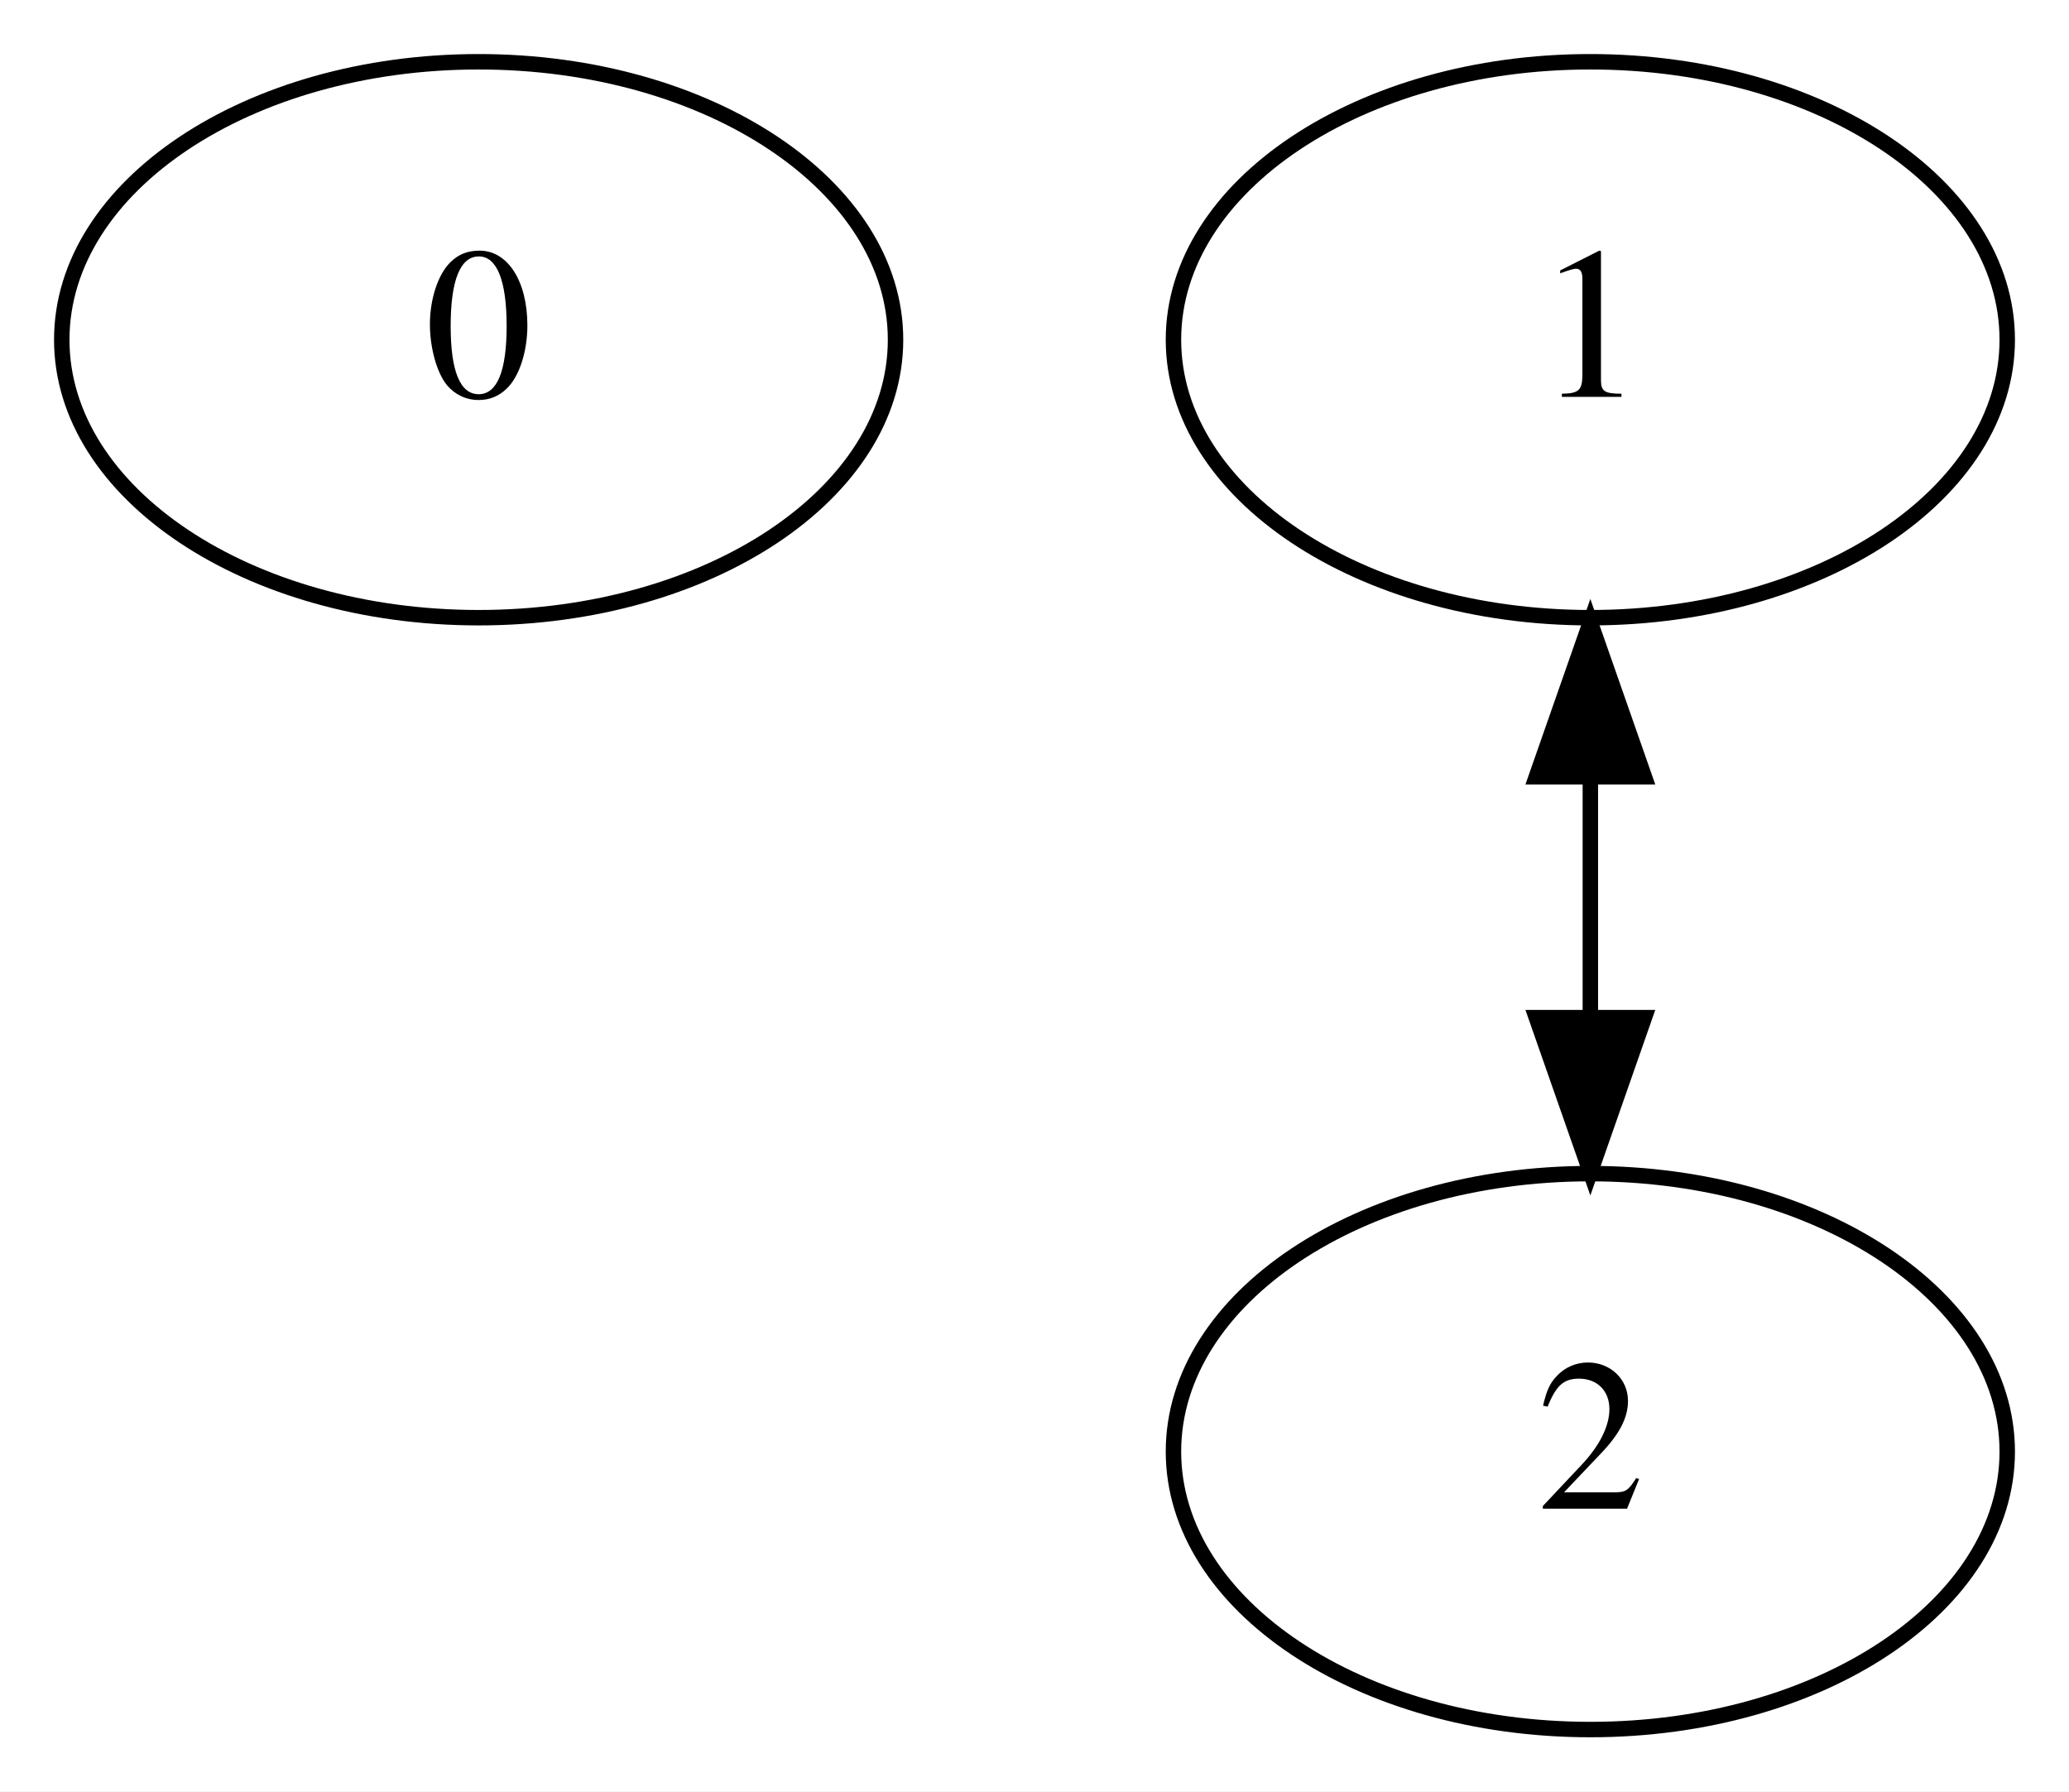
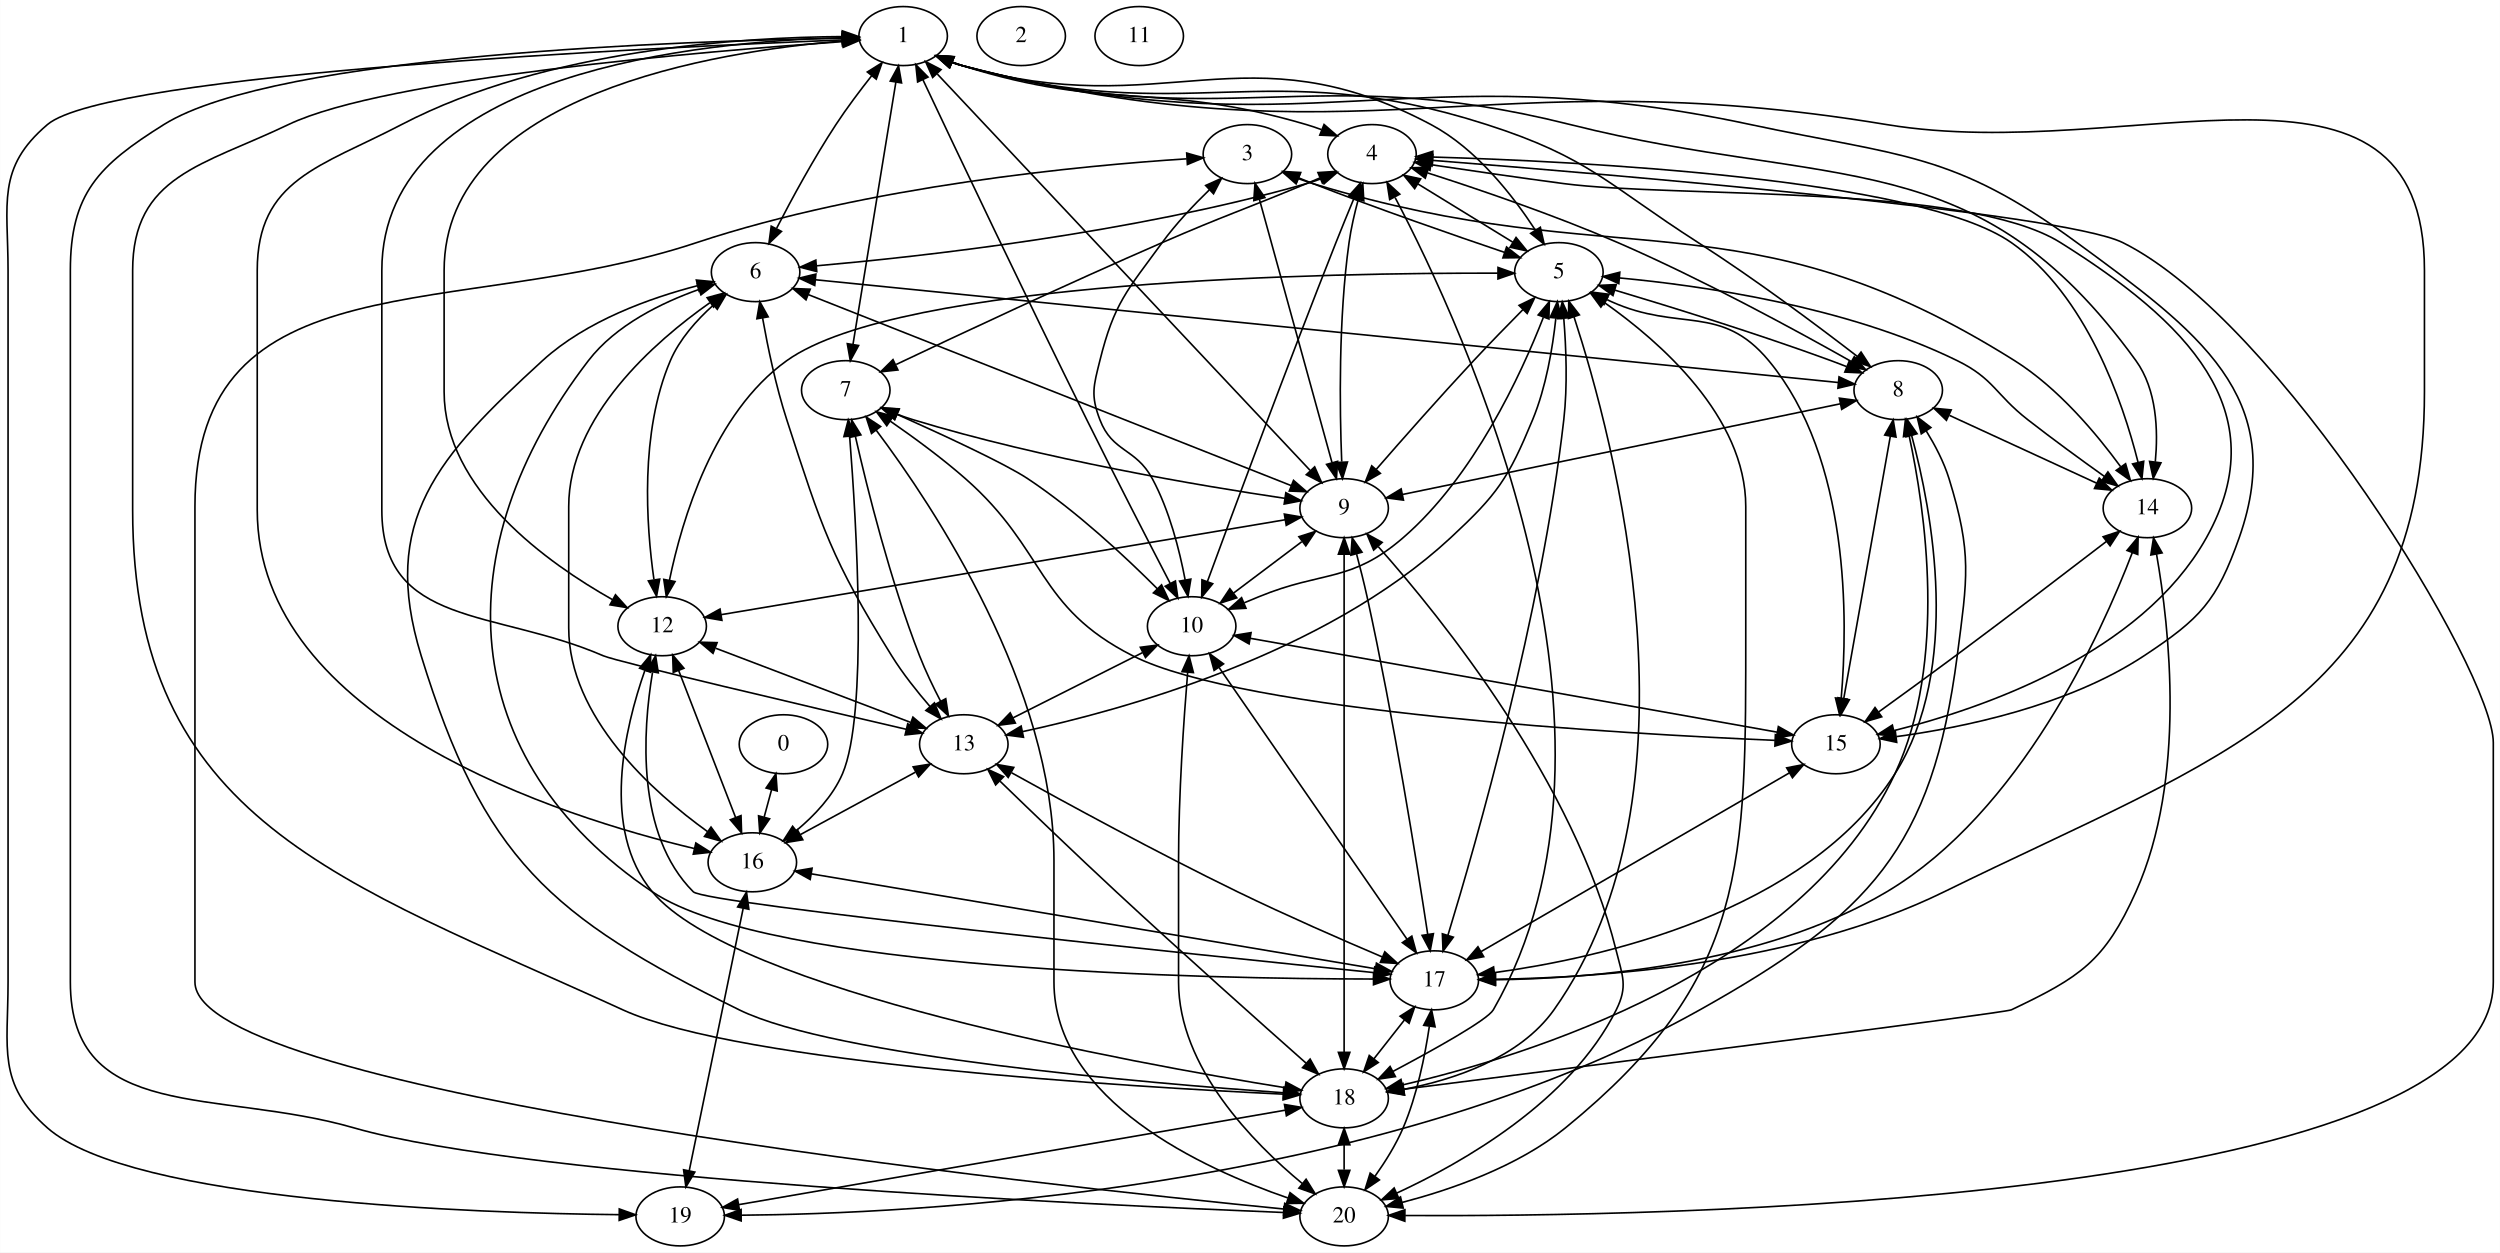
- <svg xmlns="http://www.w3.org/2000/svg" width="134pt" height="116pt" viewBox="0.00 0.00 134.00 116.00">
-   <g id="graph0" class="graph" transform="scale(1 1) rotate(0) translate(4 112)">
-     <polygon fill="white" stroke="transparent" points="-4,4 -4,-112 130,-112 130,4 -4,4" />
+ <svg xmlns="http://www.w3.org/2000/svg" width="1525pt" height="764pt" viewBox="0.00 0.00 1524.83 764.00">
+   <g id="graph0" class="graph" transform="scale(1 1) rotate(0) translate(4 760)">
+     <polygon fill="white" stroke="transparent" points="-4,4 -4,-760 1520.83,-760 1520.83,4 -4,4" />
    <g id="node1" class="node">
-       <ellipse fill="none" stroke="black" cx="27" cy="-90" rx="27" ry="18" />
-       <text text-anchor="middle" x="27" y="-86.3" font-family="Times,serif" font-size="14.00">0</text>
+       <ellipse fill="none" stroke="black" cx="473.83" cy="-306" rx="27" ry="18" />
+       <text text-anchor="middle" x="473.83" y="-302.3" font-family="Times,serif" font-size="14.00">0</text>
    </g>
    <g id="node2" class="node">
-       <ellipse fill="none" stroke="black" cx="99" cy="-90" rx="27" ry="18" />
-       <text text-anchor="middle" x="99" y="-86.3" font-family="Times,serif" font-size="14.00">1</text>
+       <ellipse fill="none" stroke="black" cx="454.83" cy="-234" rx="27" ry="18" />
+       <text text-anchor="middle" x="454.83" y="-230.3" font-family="Times,serif" font-size="14.00">16</text>
+     </g>
+     <g id="edge1" class="edge">
+       <path fill="none" stroke="black" d="M466.54,-278.14C465.07,-272.74 463.53,-267.06 462.07,-261.67" />
+       <polygon fill="black" stroke="black" points="463.23,-279.32 469.23,-288.05 469.99,-277.49 463.23,-279.32" />
+       <polygon fill="black" stroke="black" points="465.38,-260.52 459.39,-251.79 458.63,-262.36 465.38,-260.52" />
+     </g>
+     <g id="node15" class="node">
+       <ellipse fill="none" stroke="black" cx="870.83" cy="-162" rx="27" ry="18" />
+       <text text-anchor="middle" x="870.83" y="-158.3" font-family="Times,serif" font-size="14.00">17</text>
+     </g>
+     <g id="edge82" class="edge">
+       <path fill="none" stroke="black" d="M490.73,-226.96C569.39,-213.72 756.19,-182.29 834.89,-169.05" />
+       <polygon fill="black" stroke="black" points="490.13,-223.51 480.85,-228.62 491.29,-230.41 490.13,-223.51" />
+       <polygon fill="black" stroke="black" points="835.54,-172.49 844.82,-167.38 834.37,-165.59 835.54,-172.49" />
+     </g>
+     <g id="node17" class="node">
+       <ellipse fill="none" stroke="black" cx="410.83" cy="-18" rx="27" ry="18" />
+       <text text-anchor="middle" x="410.83" y="-14.3" font-family="Times,serif" font-size="14.00">19</text>
+     </g>
+     <g id="edge83" class="edge">
+       <path fill="none" stroke="black" d="M449.27,-205.97C440.8,-164.78 424.77,-86.78 416.33,-45.76" />
+       <polygon fill="black" stroke="black" points="445.86,-206.76 451.3,-215.85 452.72,-205.35 445.86,-206.76" />
+       <polygon fill="black" stroke="black" points="419.75,-45.03 414.31,-35.94 412.9,-46.44 419.75,-45.03" />
    </g>
    <g id="node3" class="node">
-       <ellipse fill="none" stroke="black" cx="99" cy="-18" rx="27" ry="18" />
-       <text text-anchor="middle" x="99" y="-14.3" font-family="Times,serif" font-size="14.00">2</text>
-     </g>
-     <g id="edge1" class="edge">
-       <path fill="none" stroke="black" d="M99,-61.67C99,-56.69 99,-51.49 99,-46.51" />
-       <polygon fill="black" stroke="black" points="95.5,-61.7 99,-71.7 102.5,-61.7 95.5,-61.7" />
-       <polygon fill="black" stroke="black" points="102.5,-46.1 99,-36.1 95.5,-46.1 102.5,-46.1" />
+       <ellipse fill="none" stroke="black" cx="546.83" cy="-738" rx="27" ry="18" />
+       <text text-anchor="middle" x="546.83" y="-734.3" font-family="Times,serif" font-size="14.00">1</text>
+     </g>
+     <g id="edge13" class="edge">
+       <path fill="none" stroke="black" d="M509.58,-737.69C449.54,-737.28 329.2,-730.15 240.83,-684 191.52,-658.25 152.83,-650.63 152.83,-595 152.83,-595 152.83,-595 152.83,-449 152.83,-319.7 339.4,-261.45 419.26,-242.44" />
+       <polygon fill="black" stroke="black" points="509.72,-741.19 519.72,-737.69 509.72,-734.19 509.72,-741.19" />
+       <polygon fill="black" stroke="black" points="420.38,-245.77 429.34,-240.12 418.81,-238.95 420.38,-245.77" />
+     </g>
+     <g id="node4" class="node">
+       <ellipse fill="none" stroke="black" cx="832.83" cy="-666" rx="27" ry="18" />
+       <text text-anchor="middle" x="832.83" y="-662.3" font-family="Times,serif" font-size="14.00">4</text>
+     </g>
+     <g id="edge2" class="edge">
+       <path fill="none" stroke="black" d="M576.99,-722.05C578.94,-721.3 580.9,-720.61 582.83,-720 673.14,-691.52 701.98,-710.7 792.83,-684 795.85,-683.11 798.94,-682.07 802,-680.93" />
+       <polygon fill="black" stroke="black" points="575.22,-718.99 567.38,-726.12 577.96,-725.44 575.22,-718.99" />
+       <polygon fill="black" stroke="black" points="803.59,-684.07 811.58,-677.11 800.99,-677.57 803.59,-684.07" />
+     </g>
+     <g id="node5" class="node">
+       <ellipse fill="none" stroke="black" cx="946.83" cy="-594" rx="27" ry="18" />
+       <text text-anchor="middle" x="946.83" y="-590.3" font-family="Times,serif" font-size="14.00">5</text>
+     </g>
+     <g id="edge3" class="edge">
+       <path fill="none" stroke="black" d="M576.96,-721.94C578.92,-721.22 580.89,-720.56 582.83,-720 705.84,-684.2 755.68,-744.09 868.83,-684 896.49,-669.31 918.87,-640.56 932.44,-619.7" />
+       <polygon fill="black" stroke="black" points="575.22,-718.88 567.33,-725.96 577.91,-725.34 575.22,-718.88" />
+       <polygon fill="black" stroke="black" points="935.53,-621.36 937.88,-611.03 929.6,-617.64 935.53,-621.36" />
+     </g>
+     <g id="node6" class="node">
+       <ellipse fill="none" stroke="black" cx="456.83" cy="-594" rx="27" ry="18" />
+       <text text-anchor="middle" x="456.83" y="-590.3" font-family="Times,serif" font-size="14.00">6</text>
+     </g>
+     <g id="edge4" class="edge">
+       <path fill="none" stroke="black" d="M527.68,-713.86C520.5,-704.78 512.48,-694.13 505.83,-684 492.35,-663.47 479.04,-638.95 469.7,-620.85" />
+       <polygon fill="black" stroke="black" points="524.98,-716.09 533.97,-721.7 530.44,-711.71 524.98,-716.09" />
+       <polygon fill="black" stroke="black" points="472.61,-618.84 464.95,-611.52 466.37,-622.02 472.61,-618.84" />
+     </g>
+     <g id="node7" class="node">
+       <ellipse fill="none" stroke="black" cx="511.83" cy="-522" rx="27" ry="18" />
+       <text text-anchor="middle" x="511.83" y="-518.3" font-family="Times,serif" font-size="14.00">7</text>
+     </g>
+     <g id="edge5" class="edge">
+       <path fill="none" stroke="black" d="M542.41,-709.97C535.69,-668.87 522.97,-591.11 516.25,-550.02" />
+       <polygon fill="black" stroke="black" points="538.96,-710.55 544.02,-719.85 545.86,-709.42 538.96,-710.55" />
+       <polygon fill="black" stroke="black" points="519.67,-549.24 514.6,-539.94 512.76,-550.37 519.67,-549.24" />
+     </g>
+     <g id="node8" class="node">
+       <ellipse fill="none" stroke="black" cx="1153.83" cy="-522" rx="27" ry="18" />
+       <text text-anchor="middle" x="1153.83" y="-518.3" font-family="Times,serif" font-size="14.00">8</text>
+     </g>
+     <g id="edge6" class="edge">
+       <path fill="none" stroke="black" d="M576.95,-721.91C578.91,-721.2 580.88,-720.55 582.83,-720 720.51,-680.92 766.56,-727.73 902.83,-684 965.35,-663.94 976.54,-647.41 1031.83,-612 1066.59,-589.74 1104.74,-561.2 1128.96,-542.52" />
+       <polygon fill="black" stroke="black" points="575.21,-718.84 567.32,-725.91 577.9,-725.31 575.21,-718.84" />
+       <polygon fill="black" stroke="black" points="1131.16,-545.24 1136.92,-536.35 1126.87,-539.71 1131.16,-545.24" />
+     </g>
+     <g id="node9" class="node">
+       <ellipse fill="none" stroke="black" cx="815.83" cy="-450" rx="27" ry="18" />
+       <text text-anchor="middle" x="815.83" y="-446.3" font-family="Times,serif" font-size="14.00">9</text>
+     </g>
+     <g id="edge7" class="edge">
+       <path fill="none" stroke="black" d="M567.69,-714.82C617.88,-661.46 744.96,-526.35 795.06,-473.08" />
+       <polygon fill="black" stroke="black" points="564.84,-712.74 560.54,-722.42 569.94,-717.54 564.84,-712.74" />
+       <polygon fill="black" stroke="black" points="797.85,-475.23 802.15,-465.55 792.75,-470.43 797.85,-475.23" />
+     </g>
+     <g id="node10" class="node">
+       <ellipse fill="none" stroke="black" cx="722.83" cy="-378" rx="27" ry="18" />
+       <text text-anchor="middle" x="722.83" y="-374.3" font-family="Times,serif" font-size="14.00">10</text>
+     </g>
+     <g id="edge8" class="edge">
+       <path fill="none" stroke="black" d="M558.89,-711.37C579.2,-668.35 621.63,-578.97 658.83,-504 676.13,-469.14 696.73,-429.16 709.8,-403.99" />
+       <polygon fill="black" stroke="black" points="555.66,-710.01 554.56,-720.55 562,-712.99 555.66,-710.01" />
+       <polygon fill="black" stroke="black" points="712.91,-405.6 714.41,-395.12 706.7,-402.37 712.91,-405.6" />
+     </g>
+     <g id="node11" class="node">
+       <ellipse fill="none" stroke="black" cx="399.83" cy="-378" rx="27" ry="18" />
+       <text text-anchor="middle" x="399.83" y="-374.3" font-family="Times,serif" font-size="14.00">12</text>
+     </g>
+     <g id="edge9" class="edge">
+       <path fill="none" stroke="black" d="M509.88,-735.03C433.82,-728.77 266.83,-702.76 266.83,-595 266.83,-595 266.83,-595 266.83,-521 266.83,-461.27 330.28,-416.31 369.53,-394.21" />
+       <polygon fill="black" stroke="black" points="509.75,-738.53 519.98,-735.78 510.27,-731.55 509.75,-738.53" />
+       <polygon fill="black" stroke="black" points="371.36,-397.2 378.46,-389.34 368.01,-391.05 371.36,-397.2" />
+     </g>
+     <g id="node12" class="node">
+       <ellipse fill="none" stroke="black" cx="583.83" cy="-306" rx="27" ry="18" />
+       <text text-anchor="middle" x="583.83" y="-302.3" font-family="Times,serif" font-size="14.00">13</text>
+     </g>
+     <g id="edge10" class="edge">
+       <path fill="none" stroke="black" d="M509.59,-736.99C425.62,-734.83 228.83,-716.76 228.83,-595 228.83,-595 228.83,-595 228.83,-449 228.83,-377.13 297.91,-388.62 363.83,-360 372.37,-356.29 488.86,-329.02 548.77,-315.11" />
+       <polygon fill="black" stroke="black" points="509.65,-740.5 519.72,-737.19 509.79,-733.5 509.65,-740.5" />
+       <polygon fill="black" stroke="black" points="549.62,-318.51 558.57,-312.84 548.03,-311.69 549.62,-318.51" />
+     </g>
+     <g id="node13" class="node">
+       <ellipse fill="none" stroke="black" cx="1305.83" cy="-450" rx="27" ry="18" />
+       <text text-anchor="middle" x="1305.83" y="-446.3" font-family="Times,serif" font-size="14.00">14</text>
+     </g>
+     <g id="edge11" class="edge">
+       <path fill="none" stroke="black" d="M576.94,-721.88C578.91,-721.17 580.88,-720.54 582.83,-720 742.54,-675.98 793.16,-724.35 953.83,-684 1114.98,-643.53 1201.35,-674.56 1298.83,-540 1311.58,-522.4 1312.46,-497.37 1310.65,-478.33" />
+       <polygon fill="black" stroke="black" points="575.21,-718.8 567.3,-725.85 577.88,-725.28 575.21,-718.8" />
+       <polygon fill="black" stroke="black" points="1314.1,-477.68 1309.39,-468.19 1307.15,-478.55 1314.1,-477.68" />
+     </g>
+     <g id="node14" class="node">
+       <ellipse fill="none" stroke="black" cx="1115.83" cy="-306" rx="27" ry="18" />
+       <text text-anchor="middle" x="1115.83" y="-302.3" font-family="Times,serif" font-size="14.00">15</text>
+     </g>
+     <g id="edge12" class="edge">
+       <path fill="none" stroke="black" d="M576.27,-722.06C578.46,-721.27 580.66,-720.57 582.83,-720 790.11,-665.31 854.21,-728.88 1063.83,-684 1155.8,-664.31 1186.99,-667.63 1262.83,-612 1336.45,-558 1392.2,-518.1 1361.83,-432 1348.16,-393.25 1338.12,-382.65 1303.83,-360 1257.2,-329.2 1192.71,-316.09 1152.67,-310.66" />
+       <polygon fill="black" stroke="black" points="574.8,-718.88 566.9,-725.94 577.48,-725.35 574.8,-718.88" />
+       <polygon fill="black" stroke="black" points="1152.91,-307.16 1142.55,-309.38 1152.04,-314.11 1152.91,-307.16" />
+     </g>
+     <g id="edge14" class="edge">
+       <path fill="none" stroke="black" d="M576.26,-722.04C578.45,-721.25 580.65,-720.56 582.83,-720 826.04,-657.26 899.04,-725.1 1146.83,-684 1295.84,-659.29 1474.83,-746.05 1474.83,-595 1474.83,-595 1474.83,-595 1474.83,-521 1474.83,-333.03 1350.5,-298.96 1181.83,-216 1090.96,-171.3 969.11,-163.52 908.44,-162.65" />
+       <polygon fill="black" stroke="black" points="574.8,-718.85 566.89,-725.9 577.47,-725.32 574.8,-718.85" />
+       <polygon fill="black" stroke="black" points="908.23,-159.15 898.2,-162.56 908.17,-166.15 908.23,-159.15" />
+     </g>
+     <g id="node16" class="node">
+       <ellipse fill="none" stroke="black" cx="815.83" cy="-90" rx="27" ry="18" />
+       <text text-anchor="middle" x="815.83" y="-86.3" font-family="Times,serif" font-size="14.00">18</text>
+     </g>
+     <g id="edge15" class="edge">
+       <path fill="none" stroke="black" d="M509.93,-734.62C427.56,-728.85 231.27,-712.46 171.83,-684 119.65,-659.01 76.83,-652.86 76.83,-595 76.83,-595 76.83,-595 76.83,-449 76.83,-259.17 203.24,-223.04 375.83,-144 447.48,-111.18 686.21,-96.95 778.74,-92.57" />
+       <polygon fill="black" stroke="black" points="509.87,-738.12 520.09,-735.32 510.35,-731.14 509.87,-738.12" />
+       <polygon fill="black" stroke="black" points="778.94,-96.07 788.77,-92.11 778.62,-89.07 778.94,-96.07" />
+     </g>
+     <g id="edge16" class="edge">
+       <path fill="none" stroke="black" d="M509.38,-735.62C395.95,-731.12 61.65,-715.28 24.83,-684 -6.39,-657.47 0.83,-635.97 0.83,-595 0.83,-595 0.83,-595 0.83,-161 0.83,-120.03 -5.92,-99.07 24.83,-72 76.12,-26.84 286.94,-19.95 373.49,-19.05" />
+       <polygon fill="black" stroke="black" points="509.52,-739.13 519.65,-736.02 509.79,-732.13 509.52,-739.13" />
+       <polygon fill="black" stroke="black" points="373.68,-22.55 383.65,-18.97 373.62,-15.55 373.68,-22.55" />
+     </g>
+     <g id="node18" class="node">
+       <ellipse fill="none" stroke="black" cx="815.83" cy="-18" rx="27" ry="18" />
+       <text text-anchor="middle" x="815.83" y="-14.3" font-family="Times,serif" font-size="14.00">20</text>
+     </g>
+     <g id="edge17" class="edge">
+       <path fill="none" stroke="black" d="M509.85,-736.65C414.82,-735.14 164.68,-727.08 95.83,-684 56.01,-659.09 38.83,-641.97 38.83,-595 38.83,-595 38.83,-595 38.83,-161 38.83,-74.53 128.76,-96.01 211.83,-72 319.22,-40.96 664.19,-24.94 778.58,-20.39" />
+       <polygon fill="black" stroke="black" points="509.82,-740.15 519.87,-736.8 509.92,-733.15 509.82,-740.15" />
+       <polygon fill="black" stroke="black" points="779.06,-23.87 788.92,-19.98 778.79,-16.88 779.06,-23.87" />
+     </g>
+     <g id="edge23" class="edge">
+       <path fill="none" stroke="black" d="M860.84,-647.8C878.44,-637 901.06,-623.1 918.69,-612.28" />
+       <polygon fill="black" stroke="black" points="858.86,-644.91 852.17,-653.13 862.52,-650.88 858.86,-644.91" />
+       <polygon fill="black" stroke="black" points="920.71,-615.15 927.4,-606.93 917.04,-609.18 920.71,-615.15" />
+     </g>
+     <g id="edge24" class="edge">
+       <path fill="none" stroke="black" d="M802.02,-651.03C798.95,-649.9 795.85,-648.87 792.83,-648 686.84,-617.62 556.74,-603.36 494.07,-597.87" />
+       <polygon fill="black" stroke="black" points="801.01,-654.39 811.59,-654.83 803.59,-647.89 801.01,-654.39" />
+       <polygon fill="black" stroke="black" points="494.14,-594.36 483.88,-597 493.55,-601.34 494.14,-594.36" />
+     </g>
+     <g id="edge25" class="edge">
+       <path fill="none" stroke="black" d="M801.06,-651.45C798.28,-650.28 795.51,-649.12 792.83,-648 753.83,-631.74 743.58,-628.85 704.83,-612 647.06,-586.88 580.49,-555.67 542.57,-537.68" />
+       <polygon fill="black" stroke="black" points="799.85,-654.74 810.43,-655.42 802.58,-648.3 799.85,-654.74" />
+       <polygon fill="black" stroke="black" points="543.65,-534.32 533.11,-533.18 540.64,-540.64 543.65,-534.32" />
+     </g>
+     <g id="edge26" class="edge">
+       <path fill="none" stroke="black" d="M866.66,-654.55C897.41,-644.7 943.8,-628.95 982.83,-612 1034.32,-589.64 1091.74,-558.37 1125.22,-539.47" />
+       <polygon fill="black" stroke="black" points="865.34,-651.3 856.87,-657.66 867.46,-657.97 865.34,-651.3" />
+       <polygon fill="black" stroke="black" points="1127.04,-542.46 1134.01,-534.48 1123.58,-536.38 1127.04,-542.46" />
+     </g>
+     <g id="edge27" class="edge">
+       <path fill="none" stroke="black" d="M824.47,-638.41C822.21,-630.04 820.04,-620.71 818.83,-612 812.34,-565.44 813.08,-510.57 814.36,-478.41" />
+       <polygon fill="black" stroke="black" points="821.11,-639.38 827.23,-648.03 827.84,-637.45 821.11,-639.38" />
+       <polygon fill="black" stroke="black" points="817.87,-478.17 814.82,-468.03 810.88,-477.86 817.87,-478.17" />
+     </g>
+     <g id="edge28" class="edge">
+       <path fill="none" stroke="black" d="M821.79,-638.89C818.23,-630.34 814.31,-620.79 810.83,-612 781.26,-537.38 748.31,-448.48 732.42,-405.23" />
+       <polygon fill="black" stroke="black" points="818.66,-640.47 825.75,-648.35 825.12,-637.77 818.66,-640.47" />
+       <polygon fill="black" stroke="black" points="735.67,-403.92 728.94,-395.74 729.1,-406.33 735.67,-403.92" />
+     </g>
+     <g id="edge29" class="edge">
+       <path fill="none" stroke="black" d="M869.93,-664.2C956,-661.69 1166.25,-651.56 1222.83,-612 1268.57,-580.02 1290.78,-515 1300.1,-478.12" />
+       <polygon fill="black" stroke="black" points="869.72,-660.71 859.82,-664.48 869.92,-667.7 869.72,-660.71" />
+       <polygon fill="black" stroke="black" points="1303.58,-478.62 1302.5,-468.08 1296.77,-477 1303.58,-478.62" />
+     </g>
+     <g id="edge30" class="edge">
+       <path fill="none" stroke="black" d="M868.88,-659.52C891.99,-656.06 922.65,-651.59 949.83,-648 1017.05,-639.12 1195.39,-648.03 1252.83,-612 1328.43,-564.57 1385.36,-509.91 1341.83,-432 1301.95,-360.63 1204.22,-327.51 1151.29,-314.36" />
+       <polygon fill="black" stroke="black" points="868.19,-656.08 858.83,-661.02 869.23,-663 868.19,-656.08" />
+       <polygon fill="black" stroke="black" points="1151.86,-310.9 1141.33,-312 1150.25,-317.71 1151.86,-310.9" />
+     </g>
+     <g id="edge31" class="edge">
+       <path fill="none" stroke="black" d="M846.94,-639.47C888.81,-559.99 1003.54,-312.25 906.83,-144 903.3,-137.86 870.7,-119.73 845.51,-106.38" />
+       <polygon fill="black" stroke="black" points="843.62,-638.25 841.99,-648.72 849.8,-641.56 843.62,-638.25" />
+       <polygon fill="black" stroke="black" points="847.12,-103.27 836.64,-101.71 843.86,-109.46 847.12,-103.27" />
+     </g>
+     <g id="edge32" class="edge">
+       <path fill="none" stroke="black" d="M869.89,-662.16C972.19,-654.12 1253.4,-630.59 1290.83,-612 1386.14,-564.67 1516.83,-350.69 1516.83,-307 1516.83,-307 1516.83,-307 1516.83,-161 1516.83,-24.26 998,-17.7 853.05,-18.53" />
+       <polygon fill="black" stroke="black" points="869.42,-658.69 859.72,-662.96 869.97,-665.67 869.42,-658.69" />
+       <polygon fill="black" stroke="black" points="852.85,-15.04 842.88,-18.61 852.91,-22.03 852.85,-15.04" />
+     </g>
+     <g id="edge33" class="edge">
+       <path fill="none" stroke="black" d="M981.07,-582.99C1014.84,-572.9 1067.78,-556.5 1112.83,-540 1115.94,-538.86 1119.16,-537.62 1122.37,-536.36" />
+       <polygon fill="black" stroke="black" points="979.83,-579.7 971.24,-585.91 981.82,-586.41 979.83,-579.7" />
+       <polygon fill="black" stroke="black" points="1123.88,-539.52 1131.83,-532.52 1121.25,-533.03 1123.88,-539.52" />
+     </g>
+     <g id="edge34" class="edge">
+       <path fill="none" stroke="black" d="M924.94,-571.18C915.56,-561.71 904.55,-550.41 894.83,-540 874.17,-517.86 851.27,-491.9 835.47,-473.75" />
+       <polygon fill="black" stroke="black" points="922.53,-573.72 932.06,-578.34 927.49,-568.78 922.53,-573.72" />
+       <polygon fill="black" stroke="black" points="837.94,-471.26 828.75,-466.01 832.66,-475.85 837.94,-471.26" />
+     </g>
+     <g id="edge35" class="edge">
+       <path fill="none" stroke="black" d="M937.37,-566.4C923.62,-531.21 894.95,-469.29 851.83,-432 819.87,-404.36 802.9,-412.09 763.83,-396 760.93,-394.81 757.92,-393.56 754.9,-392.31" />
+       <polygon fill="black" stroke="black" points="934.19,-567.88 941.01,-575.99 940.74,-565.4 934.19,-567.88" />
+       <polygon fill="black" stroke="black" points="755.96,-388.96 745.38,-388.37 753.28,-395.43 755.96,-388.96" />
+     </g>
+     <g id="edge36" class="edge">
+       <path fill="none" stroke="black" d="M909.57,-593.36C810.81,-593.63 545.17,-589.6 475.83,-540 431.21,-508.09 411.93,-443.04 404.3,-406.14" />
+       <polygon fill="black" stroke="black" points="909.7,-596.86 919.68,-593.32 909.67,-589.86 909.7,-596.86" />
+       <polygon fill="black" stroke="black" points="407.69,-405.25 402.37,-396.09 400.82,-406.58 407.69,-405.25" />
+     </g>
+     <g id="edge37" class="edge">
+       <path fill="none" stroke="black" d="M944.98,-565.85C943.03,-547.77 939.02,-523.79 930.83,-504 915.93,-468 909.38,-458.51 880.83,-432 803.91,-360.56 680.18,-326.69 619.59,-313.7" />
+       <polygon fill="black" stroke="black" points="941.51,-566.37 945.93,-576 948.48,-565.71 941.51,-566.37" />
+       <polygon fill="black" stroke="black" points="620.24,-310.26 609.73,-311.65 618.81,-317.11 620.24,-310.26" />
+     </g>
+     <g id="edge38" class="edge">
+       <path fill="none" stroke="black" d="M983.91,-590.44C1033.19,-585.84 1121.93,-573.3 1189.83,-540 1212.21,-529.03 1213.18,-519.33 1232.83,-504 1248.07,-492.11 1265.57,-479.37 1279.62,-469.36" />
+       <polygon fill="black" stroke="black" points="983.39,-586.98 973.73,-591.33 984,-593.95 983.39,-586.98" />
+       <polygon fill="black" stroke="black" points="1281.74,-472.15 1287.87,-463.51 1277.69,-466.44 1281.74,-472.15" />
+     </g>
+     <g id="edge39" class="edge">
+       <path fill="none" stroke="black" d="M976.25,-577.19C977.11,-576.78 977.98,-576.38 978.83,-576 1020.37,-557.27 1045.71,-575.05 1074.83,-540 1124.5,-480.2 1123.14,-381.47 1119.05,-334.06" />
+       <polygon fill="black" stroke="black" points="974.35,-574.22 966.95,-581.81 977.46,-580.49 974.35,-574.22" />
+       <polygon fill="black" stroke="black" points="1122.52,-333.57 1118.07,-323.96 1115.55,-334.25 1122.52,-333.57" />
+     </g>
+     <g id="edge40" class="edge">
+       <path fill="none" stroke="black" d="M949.82,-565.71C951.25,-548.06 952.19,-524.61 949.83,-504 936.18,-384.64 896.5,-246.27 879.13,-189.43" />
+       <polygon fill="black" stroke="black" points="946.32,-565.6 948.9,-575.88 953.29,-566.24 946.32,-565.6" />
+       <polygon fill="black" stroke="black" points="882.45,-188.32 876.16,-179.79 875.76,-190.38 882.45,-188.32" />
+     </g>
+     <g id="edge41" class="edge">
+       <path fill="none" stroke="black" d="M956.04,-566.77C980.35,-492.4 1038.15,-277 943.83,-144 922.86,-114.43 882.21,-101.31 852.32,-95.51" />
+       <polygon fill="black" stroke="black" points="952.7,-565.71 952.85,-576.3 959.34,-567.93 952.7,-565.71" />
+       <polygon fill="black" stroke="black" points="852.7,-92.03 842.25,-93.76 851.5,-98.92 852.7,-92.03" />
+     </g>
+     <g id="edge42" class="edge">
+       <path fill="none" stroke="black" d="M974.72,-575.35C1008.47,-551.58 1060.83,-505.85 1060.83,-451 1060.83,-451 1060.83,-451 1060.83,-377 1060.83,-232.9 1062.58,-162.98 950.83,-72 921.57,-48.18 880.32,-34.09 851.13,-26.5" />
+       <polygon fill="black" stroke="black" points="972.45,-572.66 966.17,-581.19 976.4,-578.44 972.45,-572.66" />
+       <polygon fill="black" stroke="black" points="851.9,-23.08 841.35,-24.08 850.22,-29.88 851.9,-23.08" />
+     </g>
+     <g id="edge47" class="edge">
+       <path fill="none" stroke="black" d="M428.94,-575.35C395.19,-551.58 342.83,-505.85 342.83,-451 342.83,-451 342.83,-451 342.83,-377 342.83,-322.53 394.27,-276.67 427.43,-252.77" />
+       <polygon fill="black" stroke="black" points="427.26,-578.44 437.49,-581.19 431.21,-572.66 427.26,-578.44" />
+       <polygon fill="black" stroke="black" points="429.64,-255.49 435.83,-246.89 425.63,-249.75 429.64,-255.49" />
+     </g>
+     <g id="edge43" class="edge">
+       <path fill="none" stroke="black" d="M493.42,-589.33C613.79,-577.24 996.65,-538.79 1117.15,-526.68" />
+       <polygon fill="black" stroke="black" points="492.9,-585.86 483.3,-590.34 493.6,-592.82 492.9,-585.86" />
+       <polygon fill="black" stroke="black" points="1117.73,-530.14 1127.33,-525.66 1117.03,-523.18 1117.73,-530.14" />
+     </g>
+     <g id="edge44" class="edge">
+       <path fill="none" stroke="black" d="M488.96,-580.29C557.09,-553.34 715.35,-490.74 783.58,-463.76" />
+       <polygon fill="black" stroke="black" points="487.57,-577.08 479.56,-584.01 490.15,-583.59 487.57,-577.08" />
+       <polygon fill="black" stroke="black" points="784.96,-466.98 792.97,-460.04 782.38,-460.47 784.96,-466.98" />
+     </g>
+     <g id="edge45" class="edge">
+       <path fill="none" stroke="black" d="M430.94,-573.79C420.87,-564.76 410.42,-553.1 404.83,-540 386.19,-496.33 390.08,-439.76 394.81,-406.61" />
+       <polygon fill="black" stroke="black" points="428.94,-576.67 438.84,-580.44 433.45,-571.32 428.94,-576.67" />
+       <polygon fill="black" stroke="black" points="398.33,-406.74 396.41,-396.32 391.41,-405.66 398.33,-406.74" />
+     </g>
+     <g id="edge46" class="edge">
+       <path fill="none" stroke="black" d="M461.09,-565.99C464.27,-548.14 469.21,-524.38 475.83,-504 497.48,-437.39 502.89,-419.5 539.83,-360 546.56,-349.16 555.33,-338.14 563.26,-328.98" />
+       <polygon fill="black" stroke="black" points="457.61,-565.55 459.38,-575.99 464.51,-566.73 457.61,-565.55" />
+       <polygon fill="black" stroke="black" points="565.92,-331.26 569.95,-321.46 560.69,-326.61 565.92,-331.26" />
+     </g>
+     <g id="edge48" class="edge">
+       <path fill="none" stroke="black" d="M422.31,-583.45C399.79,-575.46 371.56,-561.78 354.83,-540 266.46,-424.99 273.51,-297 393.83,-216 465.52,-167.74 734.23,-162.89 833.59,-162.79" />
+       <polygon fill="black" stroke="black" points="421.28,-586.8 431.88,-586.64 423.49,-580.16 421.28,-586.8" />
+       <polygon fill="black" stroke="black" points="833.76,-166.29 843.76,-162.79 833.76,-159.29 833.76,-166.29" />
+     </g>
+     <g id="edge49" class="edge">
+       <path fill="none" stroke="black" d="M421.31,-585.71C392.88,-578.33 353.48,-564.41 326.83,-540 263.05,-481.57 227.37,-442.66 252.83,-360 290.81,-236.68 331.05,-200.96 446.83,-144 504.84,-115.46 697.03,-99.19 778.65,-93.42" />
+       <polygon fill="black" stroke="black" points="420.7,-589.17 431.24,-588.15 422.36,-582.37 420.7,-589.17" />
+       <polygon fill="black" stroke="black" points="779.22,-96.89 788.95,-92.7 778.74,-89.9 779.22,-96.89" />
+     </g>
+     <g id="edge54" class="edge">
+       <path fill="none" stroke="black" d="M514.19,-493.84C518.41,-440.53 525.42,-324.24 509.83,-288 503.94,-274.31 492.63,-262.43 481.78,-253.41" />
+       <polygon fill="black" stroke="black" points="510.7,-493.66 513.37,-503.91 517.67,-494.23 510.7,-493.66" />
+       <polygon fill="black" stroke="black" points="483.72,-250.47 473.68,-247.08 479.41,-255.99 483.72,-250.47" />
+     </g>
+     <g id="edge50" class="edge">
+       <path fill="none" stroke="black" d="M543.17,-507.28C546.4,-506.09 549.66,-504.97 552.83,-504 632.23,-479.79 728.54,-463.6 779.74,-456" />
+       <polygon fill="black" stroke="black" points="541.69,-504.1 533.67,-511.02 544.26,-510.62 541.69,-504.1" />
+       <polygon fill="black" stroke="black" points="780.27,-459.46 789.66,-454.55 779.26,-452.53 780.27,-459.46" />
+     </g>
+     <g id="edge51" class="edge">
+       <path fill="none" stroke="black" d="M543.25,-507.19C570.94,-494.8 608.99,-477.2 622.83,-468 652.57,-448.25 682.62,-420.15 701.91,-400.84" />
+       <polygon fill="black" stroke="black" points="541.65,-504.07 533.94,-511.33 544.5,-510.47 541.65,-504.07" />
+       <polygon fill="black" stroke="black" points="704.46,-403.24 708.99,-393.66 699.48,-398.32 704.46,-403.24" />
+     </g>
+     <g id="edge52" class="edge">
+       <path fill="none" stroke="black" d="M517.73,-493.63C525.12,-461.16 539.02,-405.67 556.83,-360 560.47,-350.67 565.22,-340.81 569.72,-332.16" />
+       <polygon fill="black" stroke="black" points="514.24,-493.19 515.47,-503.72 521.07,-494.72 514.24,-493.19" />
+       <polygon fill="black" stroke="black" points="572.82,-333.79 574.45,-323.32 566.65,-330.49 572.82,-333.79" />
+     </g>
+     <g id="edge53" class="edge">
+       <path fill="none" stroke="black" d="M538.9,-503.14C553.07,-493.36 570.41,-480.67 584.83,-468 634.42,-424.42 627.92,-389.81 686.83,-360 755.19,-325.41 987.37,-312.28 1078.6,-308.38" />
+       <polygon fill="black" stroke="black" points="536.84,-500.31 530.55,-508.83 540.78,-506.09 536.84,-500.31" />
+       <polygon fill="black" stroke="black" points="1078.9,-311.87 1088.75,-307.96 1078.61,-304.88 1078.9,-311.87" />
+     </g>
+     <g id="edge55" class="edge">
+       <path fill="none" stroke="black" d="M530.35,-497.64C565.59,-450.75 638.83,-340.61 638.83,-235 638.83,-235 638.83,-235 638.83,-161 638.83,-88.61 730.02,-46.98 781.49,-29.25" />
+       <polygon fill="black" stroke="black" points="527.53,-495.57 524.24,-505.64 533.09,-499.82 527.53,-495.57" />
+       <polygon fill="black" stroke="black" points="782.83,-32.49 791.22,-26.02 780.63,-25.85 782.83,-32.49" />
+     </g>
+     <g id="edge56" class="edge">
+       <path fill="none" stroke="black" d="M1118.57,-513.7C1053.87,-500.3 916.88,-471.93 851.72,-458.43" />
+       <polygon fill="black" stroke="black" points="1117.92,-517.14 1128.42,-515.74 1119.34,-510.28 1117.92,-517.14" />
+       <polygon fill="black" stroke="black" points="852.03,-454.92 841.53,-456.32 850.61,-461.78 852.03,-454.92" />
+     </g>
+     <g id="edge57" class="edge">
+       <path fill="none" stroke="black" d="M1185.04,-506.63C1211.35,-494.51 1248.79,-477.27 1274.99,-465.2" />
+       <polygon fill="black" stroke="black" points="1183.23,-503.61 1175.61,-510.97 1186.15,-509.97 1183.23,-503.61" />
+       <polygon fill="black" stroke="black" points="1276.47,-468.37 1284.09,-461.01 1273.54,-462.01 1276.47,-468.37" />
+     </g>
+     <g id="edge58" class="edge">
+       <path fill="none" stroke="black" d="M1149.03,-493.97C1141.73,-452.87 1127.92,-375.11 1120.63,-334.02" />
+       <polygon fill="black" stroke="black" points="1145.59,-494.62 1150.78,-503.85 1152.48,-493.39 1145.59,-494.62" />
+       <polygon fill="black" stroke="black" points="1124.03,-333.17 1118.84,-323.94 1117.14,-334.39 1124.03,-333.17" />
+     </g>
+     <g id="edge59" class="edge">
+       <path fill="none" stroke="black" d="M1162.04,-494.25C1174.49,-448.11 1192.64,-352.33 1151.83,-288 1097.88,-202.97 970.92,-175.38 907.8,-166.75" />
+       <polygon fill="black" stroke="black" points="1158.61,-493.52 1159.26,-504.09 1165.35,-495.42 1158.61,-493.52" />
+       <polygon fill="black" stroke="black" points="907.87,-163.23 897.51,-165.43 906.99,-170.18 907.87,-163.23" />
+     </g>
+     <g id="edge60" class="edge">
+       <path fill="none" stroke="black" d="M1160.47,-494.28C1170.2,-449.26 1183.94,-356.5 1151.83,-288 1095.09,-166.95 925.6,-115.38 851.34,-98.16" />
+       <polygon fill="black" stroke="black" points="1157.03,-493.62 1158.23,-504.15 1163.85,-495.17 1157.03,-493.62" />
+       <polygon fill="black" stroke="black" points="852.04,-94.73 841.52,-95.96 850.51,-101.56 852.04,-94.73" />
+     </g>
+     <g id="edge61" class="edge">
+       <path fill="none" stroke="black" d="M1170.92,-497.15C1176.33,-488.39 1181.7,-478.13 1184.83,-468 1199,-422.08 1196.01,-407.65 1189.83,-360 1174.56,-242.31 1136.35,-202.05 1032.83,-144 833.57,-32.27 548.9,-19.53 448.01,-18.72" />
+       <polygon fill="black" stroke="black" points="1167.9,-495.37 1165.37,-505.66 1173.76,-499.2 1167.9,-495.37" />
+       <polygon fill="black" stroke="black" points="448.02,-15.22 438,-18.68 447.99,-22.22 448.02,-15.22" />
+     </g>
+     <g id="edge62" class="edge">
+       <path fill="none" stroke="black" d="M790,-429.56C776.99,-419.77 761.27,-407.93 748.31,-398.18" />
+       <polygon fill="black" stroke="black" points="788.24,-432.62 798.34,-435.83 792.45,-427.02 788.24,-432.62" />
+       <polygon fill="black" stroke="black" points="750.34,-395.32 740.24,-392.11 746.13,-400.92 750.34,-395.32" />
+     </g>
+     <g id="edge63" class="edge">
+       <path fill="none" stroke="black" d="M779.93,-442.96C701.27,-429.72 514.47,-398.29 435.77,-385.05" />
+       <polygon fill="black" stroke="black" points="779.36,-446.41 789.81,-444.62 780.53,-439.51 779.36,-446.41" />
+       <polygon fill="black" stroke="black" points="436.28,-381.59 425.84,-383.38 435.12,-388.49 436.28,-381.59" />
+     </g>
+     <g id="edge64" class="edge">
+       <path fill="none" stroke="black" d="M823.44,-421.98C825.64,-413.68 827.96,-404.5 829.83,-396 846.08,-322.04 860.19,-233.75 866.81,-190.14" />
+       <polygon fill="black" stroke="black" points="819.98,-421.33 820.74,-431.9 826.74,-423.17 819.98,-421.33" />
+       <polygon fill="black" stroke="black" points="870.3,-190.46 868.33,-180.05 863.38,-189.42 870.3,-190.46" />
+     </g>
+     <g id="edge65" class="edge">
+       <path fill="none" stroke="black" d="M815.83,-421.92C815.83,-393.35 815.83,-347 815.83,-307 815.83,-307 815.83,-307 815.83,-233 815.83,-193 815.83,-146.65 815.83,-118.08" />
+       <polygon fill="black" stroke="black" points="812.33,-421.95 815.83,-431.95 819.33,-421.95 812.33,-421.95" />
+       <polygon fill="black" stroke="black" points="819.33,-118.05 815.83,-108.05 812.33,-118.05 819.33,-118.05" />
+     </g>
+     <g id="edge66" class="edge">
+       <path fill="none" stroke="black" d="M836.66,-426.55C875.29,-383.06 956.42,-282.59 981.83,-180 985.68,-164.47 988.97,-158.32 981.83,-144 953.94,-88.08 887.79,-50.61 847.93,-32.22" />
+       <polygon fill="black" stroke="black" points="833.84,-424.45 829.75,-434.23 839.04,-429.14 833.84,-424.45" />
+       <polygon fill="black" stroke="black" points="849.2,-28.95 838.64,-28.06 846.34,-35.34 849.2,-28.95" />
+     </g>
+     <g id="edge67" class="edge">
+       <path fill="none" stroke="black" d="M692.8,-361.88C669.46,-350.12 637.23,-333.89 613.88,-322.13" />
+       <polygon fill="black" stroke="black" points="691.51,-365.15 702.02,-366.52 694.66,-358.9 691.51,-365.15" />
+       <polygon fill="black" stroke="black" points="615.29,-318.92 604.78,-317.55 612.14,-325.18 615.29,-318.92" />
+     </g>
+     <g id="edge68" class="edge">
+       <path fill="none" stroke="black" d="M758.48,-370.65C833.16,-357.35 1005.28,-326.69 1080.06,-313.37" />
+       <polygon fill="black" stroke="black" points="757.85,-367.21 748.62,-372.41 759.07,-374.1 757.85,-367.21" />
+       <polygon fill="black" stroke="black" points="1080.72,-316.81 1089.95,-311.61 1079.49,-309.92 1080.72,-316.81" />
+     </g>
+     <g id="edge69" class="edge">
+       <path fill="none" stroke="black" d="M739.53,-352.85C768.02,-311.66 825.69,-228.27 854.16,-187.11" />
+       <polygon fill="black" stroke="black" points="736.52,-351.05 733.71,-361.26 742.28,-355.03 736.52,-351.05" />
+       <polygon fill="black" stroke="black" points="857.12,-188.97 859.93,-178.76 851.36,-184.99 857.12,-188.97" />
+     </g>
+     <g id="edge70" class="edge">
+       <path fill="none" stroke="black" d="M720.4,-349.95C718.04,-321.39 714.83,-275.07 714.83,-235 714.83,-235 714.83,-235 714.83,-161 714.83,-109.01 760.34,-62.84 790.26,-38.09" />
+       <polygon fill="black" stroke="black" points="716.92,-350.3 721.25,-359.97 723.89,-349.71 716.92,-350.3" />
+       <polygon fill="black" stroke="black" points="792.63,-40.68 798.24,-31.7 788.25,-35.22 792.63,-40.68" />
+     </g>
+     <g id="edge72" class="edge">
+       <path fill="none" stroke="black" d="M409.9,-350.99C419.77,-325.53 434.72,-286.92 444.63,-261.34" />
+       <polygon fill="black" stroke="black" points="406.59,-349.84 406.25,-360.43 413.12,-352.37 406.59,-349.84" />
+       <polygon fill="black" stroke="black" points="447.94,-262.49 448.28,-251.9 441.41,-259.96 447.94,-262.49" />
+     </g>
+     <g id="edge71" class="edge">
+       <path fill="none" stroke="black" d="M432.55,-364.55C466.01,-351.82 517.69,-332.16 551.14,-319.43" />
+       <polygon fill="black" stroke="black" points="430.86,-361.45 422.76,-368.28 433.35,-367.99 430.86,-361.45" />
+       <polygon fill="black" stroke="black" points="552.8,-322.55 560.9,-315.72 550.31,-316.01 552.8,-322.55" />
+     </g>
+     <g id="edge73" class="edge">
+       <path fill="none" stroke="black" d="M393.95,-349.8C387.94,-313.85 383.83,-250.98 418.83,-216 426.19,-208.64 727.72,-177.49 834.12,-166.7" />
+       <polygon fill="black" stroke="black" points="390.58,-350.83 395.84,-360.04 397.47,-349.57 390.58,-350.83" />
+       <polygon fill="black" stroke="black" points="834.49,-170.18 844.08,-165.69 833.78,-163.21 834.49,-170.18" />
+     </g>
+     <g id="edge74" class="edge">
+       <path fill="none" stroke="black" d="M389.3,-351.06C377.02,-316.1 362.14,-253.88 393.83,-216 444.35,-155.62 686.95,-111.46 779.68,-96.52" />
+       <polygon fill="black" stroke="black" points="386.07,-352.4 392.82,-360.57 392.63,-349.97 386.07,-352.4" />
+       <polygon fill="black" stroke="black" points="780.39,-99.95 789.72,-94.93 779.29,-93.04 780.39,-99.95" />
+     </g>
+     <g id="edge75" class="edge">
+       <path fill="none" stroke="black" d="M554.3,-288.97C533.21,-277.53 504.97,-262.21 483.98,-250.82" />
+       <polygon fill="black" stroke="black" points="552.93,-292.22 563.39,-293.91 556.27,-286.06 552.93,-292.22" />
+       <polygon fill="black" stroke="black" points="485.63,-247.73 475.17,-246.04 482.29,-253.89 485.63,-247.73" />
+     </g>
+     <g id="edge76" class="edge">
+       <path fill="none" stroke="black" d="M612.99,-288.61C646.06,-270.23 701.76,-239.87 750.83,-216 780.35,-201.64 814.67,-186.65 839.03,-176.29" />
+       <polygon fill="black" stroke="black" points="610.92,-285.76 603.89,-293.69 614.33,-291.88 610.92,-285.76" />
+       <polygon fill="black" stroke="black" points="840.64,-179.41 848.49,-172.28 837.91,-172.96 840.64,-179.41" />
+     </g>
+     <g id="edge77" class="edge">
+       <path fill="none" stroke="black" d="M605.96,-283.45C624.69,-265.3 652.32,-238.74 676.83,-216 717.11,-178.63 764.9,-136.02 792.65,-111.45" />
+       <polygon fill="black" stroke="black" points="603.25,-281.2 598.51,-290.68 608.13,-286.22 603.25,-281.2" />
+       <polygon fill="black" stroke="black" points="795.09,-113.97 800.26,-104.72 790.45,-108.72 795.09,-113.97" />
+     </g>
+     <g id="edge78" class="edge">
+       <path fill="none" stroke="black" d="M1280.78,-429.69C1257.17,-411.55 1220.76,-383.73 1188.83,-360 1173.32,-348.47 1155.8,-335.74 1141.81,-325.65" />
+       <polygon fill="black" stroke="black" points="1278.81,-432.59 1288.87,-435.91 1283.08,-427.04 1278.81,-432.59" />
+       <polygon fill="black" stroke="black" points="1143.77,-322.75 1133.61,-319.74 1139.68,-328.43 1143.77,-322.75" />
+     </g>
+     <g id="edge79" class="edge">
+       <path fill="none" stroke="black" d="M1296.63,-422.91C1277.51,-372.97 1228.32,-264.52 1146.83,-216 1070.82,-170.74 964.03,-163.01 908.19,-162.34" />
+       <polygon fill="black" stroke="black" points="1293.38,-424.21 1300.16,-432.36 1299.94,-421.77 1293.38,-424.21" />
+       <polygon fill="black" stroke="black" points="908.06,-158.84 898.05,-162.3 908.03,-165.84 908.06,-158.84" />
+     </g>
+     <g id="edge80" class="edge">
+       <path fill="none" stroke="black" d="M1311.38,-422.07C1319.3,-377.1 1329.7,-284.89 1298.83,-216 1279.8,-173.54 1264.85,-163.98 1222.83,-144 1218.64,-142.01 951.54,-108.13 852.37,-95.61" />
+       <polygon fill="black" stroke="black" points="1307.93,-421.46 1309.55,-431.93 1314.81,-422.74 1307.93,-421.46" />
+       <polygon fill="black" stroke="black" points="852.58,-92.11 842.22,-94.33 851.7,-99.05 852.58,-92.11" />
+     </g>
+     <g id="edge81" class="edge">
+       <path fill="none" stroke="black" d="M1087.46,-288.56C1040.36,-261.26 946.55,-206.89 899.35,-179.53" />
+       <polygon fill="black" stroke="black" points="1085.79,-291.63 1096.19,-293.62 1089.3,-285.58 1085.79,-291.63" />
+       <polygon fill="black" stroke="black" points="900.97,-176.42 890.56,-174.43 897.46,-182.48 900.97,-176.42" />
+     </g>
+     <g id="edge84" class="edge">
+       <path fill="none" stroke="black" d="M852.66,-137.87C846.64,-130.21 839.95,-121.69 833.93,-114.04" />
+       <polygon fill="black" stroke="black" points="849.97,-140.11 858.9,-145.81 855.47,-135.79 849.97,-140.11" />
+       <polygon fill="black" stroke="black" points="836.67,-111.86 827.74,-106.16 831.17,-116.18 836.67,-111.86" />
+     </g>
+     <g id="edge85" class="edge">
+       <path fill="none" stroke="black" d="M867.81,-133.87C865.13,-115.8 860.29,-91.83 851.83,-72 847.44,-61.72 840.95,-51.34 834.68,-42.53" />
+       <polygon fill="black" stroke="black" points="864.37,-134.57 869.17,-144.01 871.31,-133.63 864.37,-134.57" />
+       <polygon fill="black" stroke="black" points="837.35,-40.24 828.58,-34.3 831.72,-44.41 837.35,-40.24" />
+     </g>
+     <g id="edge86" class="edge">
+       <path fill="none" stroke="black" d="M779.73,-82.76C702.78,-69.46 523.42,-38.46 446.69,-25.2" />
+       <polygon fill="black" stroke="black" points="779.43,-86.26 789.88,-84.51 780.62,-79.36 779.43,-86.26" />
+       <polygon fill="black" stroke="black" points="447.01,-21.7 436.56,-23.45 445.82,-28.6 447.01,-21.7" />
+     </g>
+     <g id="edge87" class="edge">
+       <path fill="none" stroke="black" d="M815.83,-61.67C815.83,-56.69 815.83,-51.49 815.83,-46.51" />
+       <polygon fill="black" stroke="black" points="812.33,-61.7 815.83,-71.7 819.33,-61.7 812.33,-61.7" />
+       <polygon fill="black" stroke="black" points="819.33,-46.1 815.83,-36.1 812.33,-46.1 819.33,-46.1" />
+     </g>
+     <g id="node19" class="node">
+       <ellipse fill="none" stroke="black" cx="618.83" cy="-738" rx="27" ry="18" />
+       <text text-anchor="middle" x="618.83" y="-734.3" font-family="Times,serif" font-size="14.00">2</text>
+     </g>
+     <g id="node20" class="node">
+       <ellipse fill="none" stroke="black" cx="756.83" cy="-666" rx="27" ry="18" />
+       <text text-anchor="middle" x="756.83" y="-662.3" font-family="Times,serif" font-size="14.00">3</text>
+     </g>
+     <g id="edge18" class="edge">
+       <path fill="none" stroke="black" d="M788.05,-651.51C791.01,-650.3 793.97,-649.11 796.83,-648 836.61,-632.54 883.02,-616.43 913.56,-606.09" />
+       <polygon fill="black" stroke="black" points="786.62,-648.32 778.74,-655.4 789.31,-654.78 786.62,-648.32" />
+       <polygon fill="black" stroke="black" points="914.92,-609.33 923.28,-602.81 912.69,-602.69 914.92,-609.33" />
+     </g>
+     <g id="edge19" class="edge">
+       <path fill="none" stroke="black" d="M764.17,-638.38C775.48,-597.34 797.06,-519.07 808.42,-477.88" />
+       <polygon fill="black" stroke="black" points="760.74,-637.64 761.46,-648.21 767.49,-639.5 760.74,-637.64" />
+       <polygon fill="black" stroke="black" points="811.86,-478.58 811.14,-468.01 805.11,-476.72 811.86,-478.58" />
+     </g>
+     <g id="edge20" class="edge">
+       <path fill="none" stroke="black" d="M733.66,-644.24C724.06,-634.94 713.23,-623.5 704.83,-612 683.49,-582.78 675.53,-575.12 666.83,-540 662.98,-524.47 661.14,-518.96 666.83,-504 674.44,-483.99 688.66,-486.84 698.83,-468 709.25,-448.69 715.39,-424.54 718.85,-406.27" />
+       <polygon fill="black" stroke="black" points="731.36,-646.87 741.03,-651.19 736.16,-641.78 731.36,-646.87" />
+       <polygon fill="black" stroke="black" points="722.33,-406.73 720.59,-396.27 715.43,-405.53 722.33,-406.73" />
+     </g>
+     <g id="edge21" class="edge">
+       <path fill="none" stroke="black" d="M787.89,-651.06C790.88,-649.94 793.89,-648.9 796.83,-648 984.45,-590.67 1058.69,-644.34 1224.83,-540 1251.49,-523.25 1274.83,-495.38 1289.52,-475.29" />
+       <polygon fill="black" stroke="black" points="786.51,-647.84 778.53,-654.8 789.11,-654.34 786.51,-647.84" />
+       <polygon fill="black" stroke="black" points="1292.52,-477.12 1295.46,-466.94 1286.81,-473.06 1292.52,-477.12" />
+     </g>
+     <g id="edge22" class="edge">
+       <path fill="none" stroke="black" d="M719.78,-663.12C656.86,-659.05 525.74,-646.81 420.83,-612 274.97,-563.6 114.83,-604.68 114.83,-451 114.83,-451 114.83,-451 114.83,-161 114.83,-92.55 634.81,-36.68 779.09,-22.49" />
+       <polygon fill="black" stroke="black" points="719.8,-666.62 729.99,-663.74 720.23,-659.64 719.8,-666.62" />
+       <polygon fill="black" stroke="black" points="779.59,-25.96 789.21,-21.5 778.91,-18.99 779.59,-25.96" />
+     </g>
+     <g id="node21" class="node">
+       <ellipse fill="none" stroke="black" cx="690.83" cy="-738" rx="27" ry="18" />
+       <text text-anchor="middle" x="690.83" y="-734.3" font-family="Times,serif" font-size="14.00">11</text>
    </g>
  </g>
</svg>
